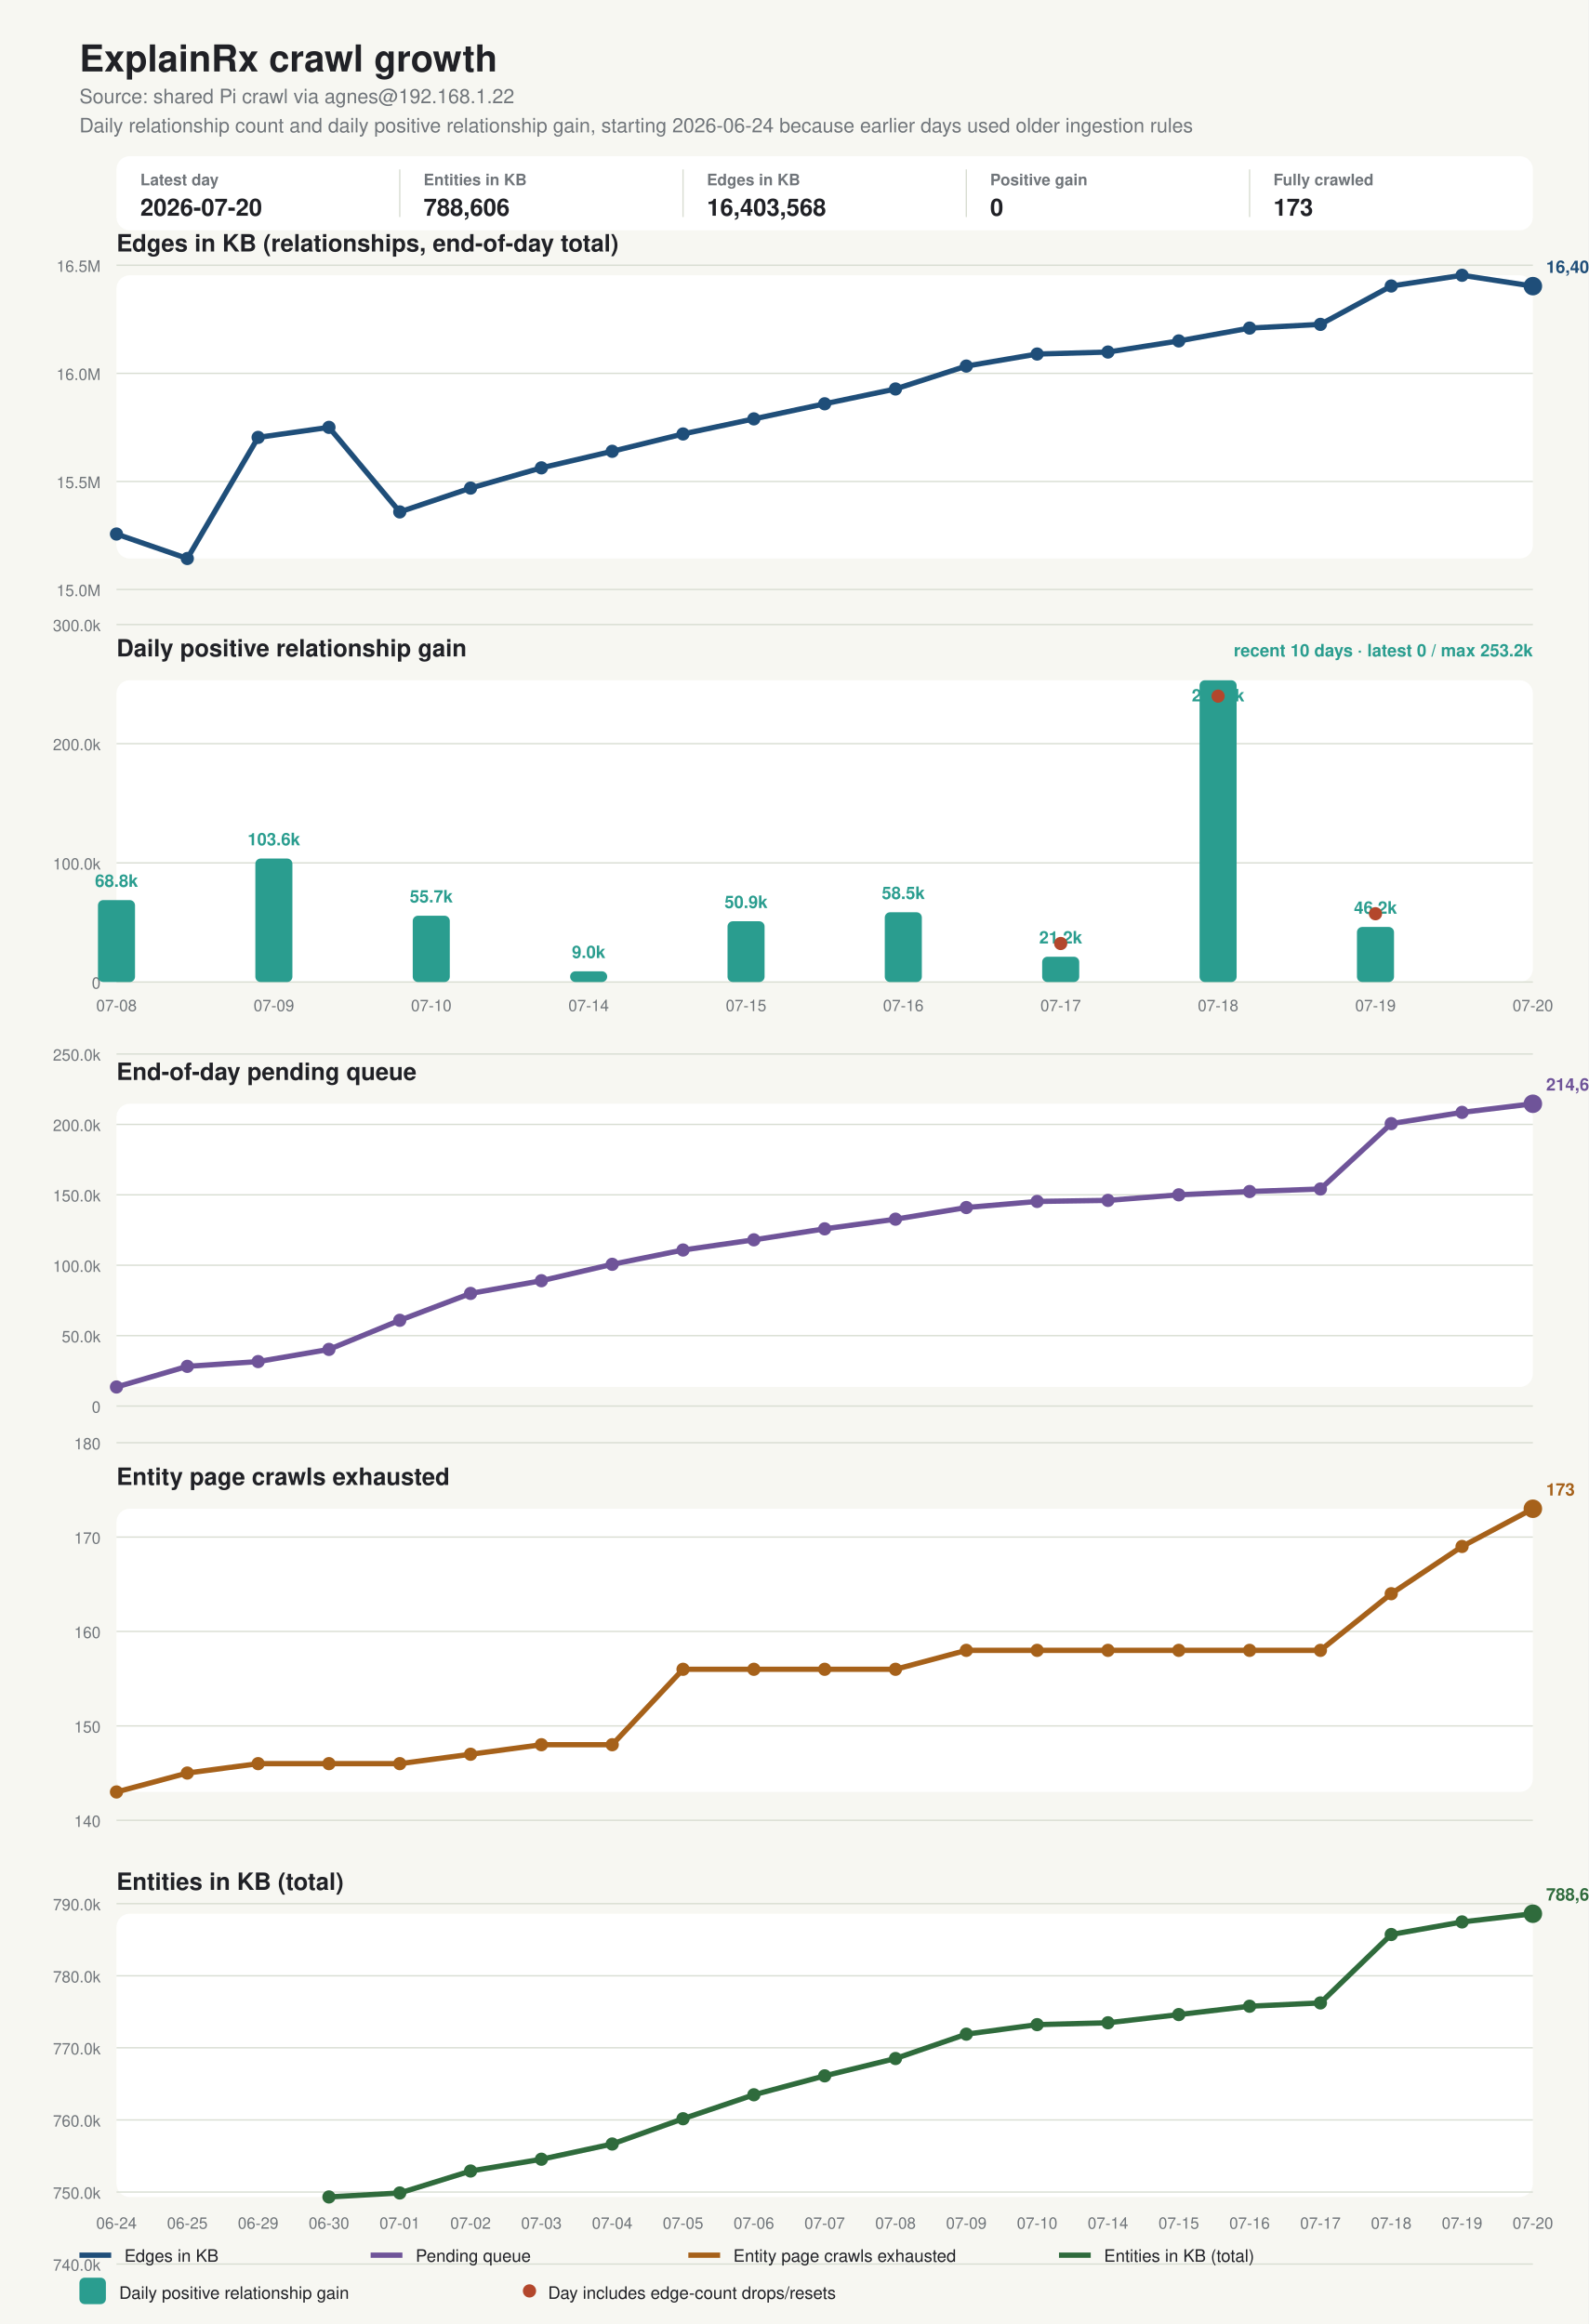
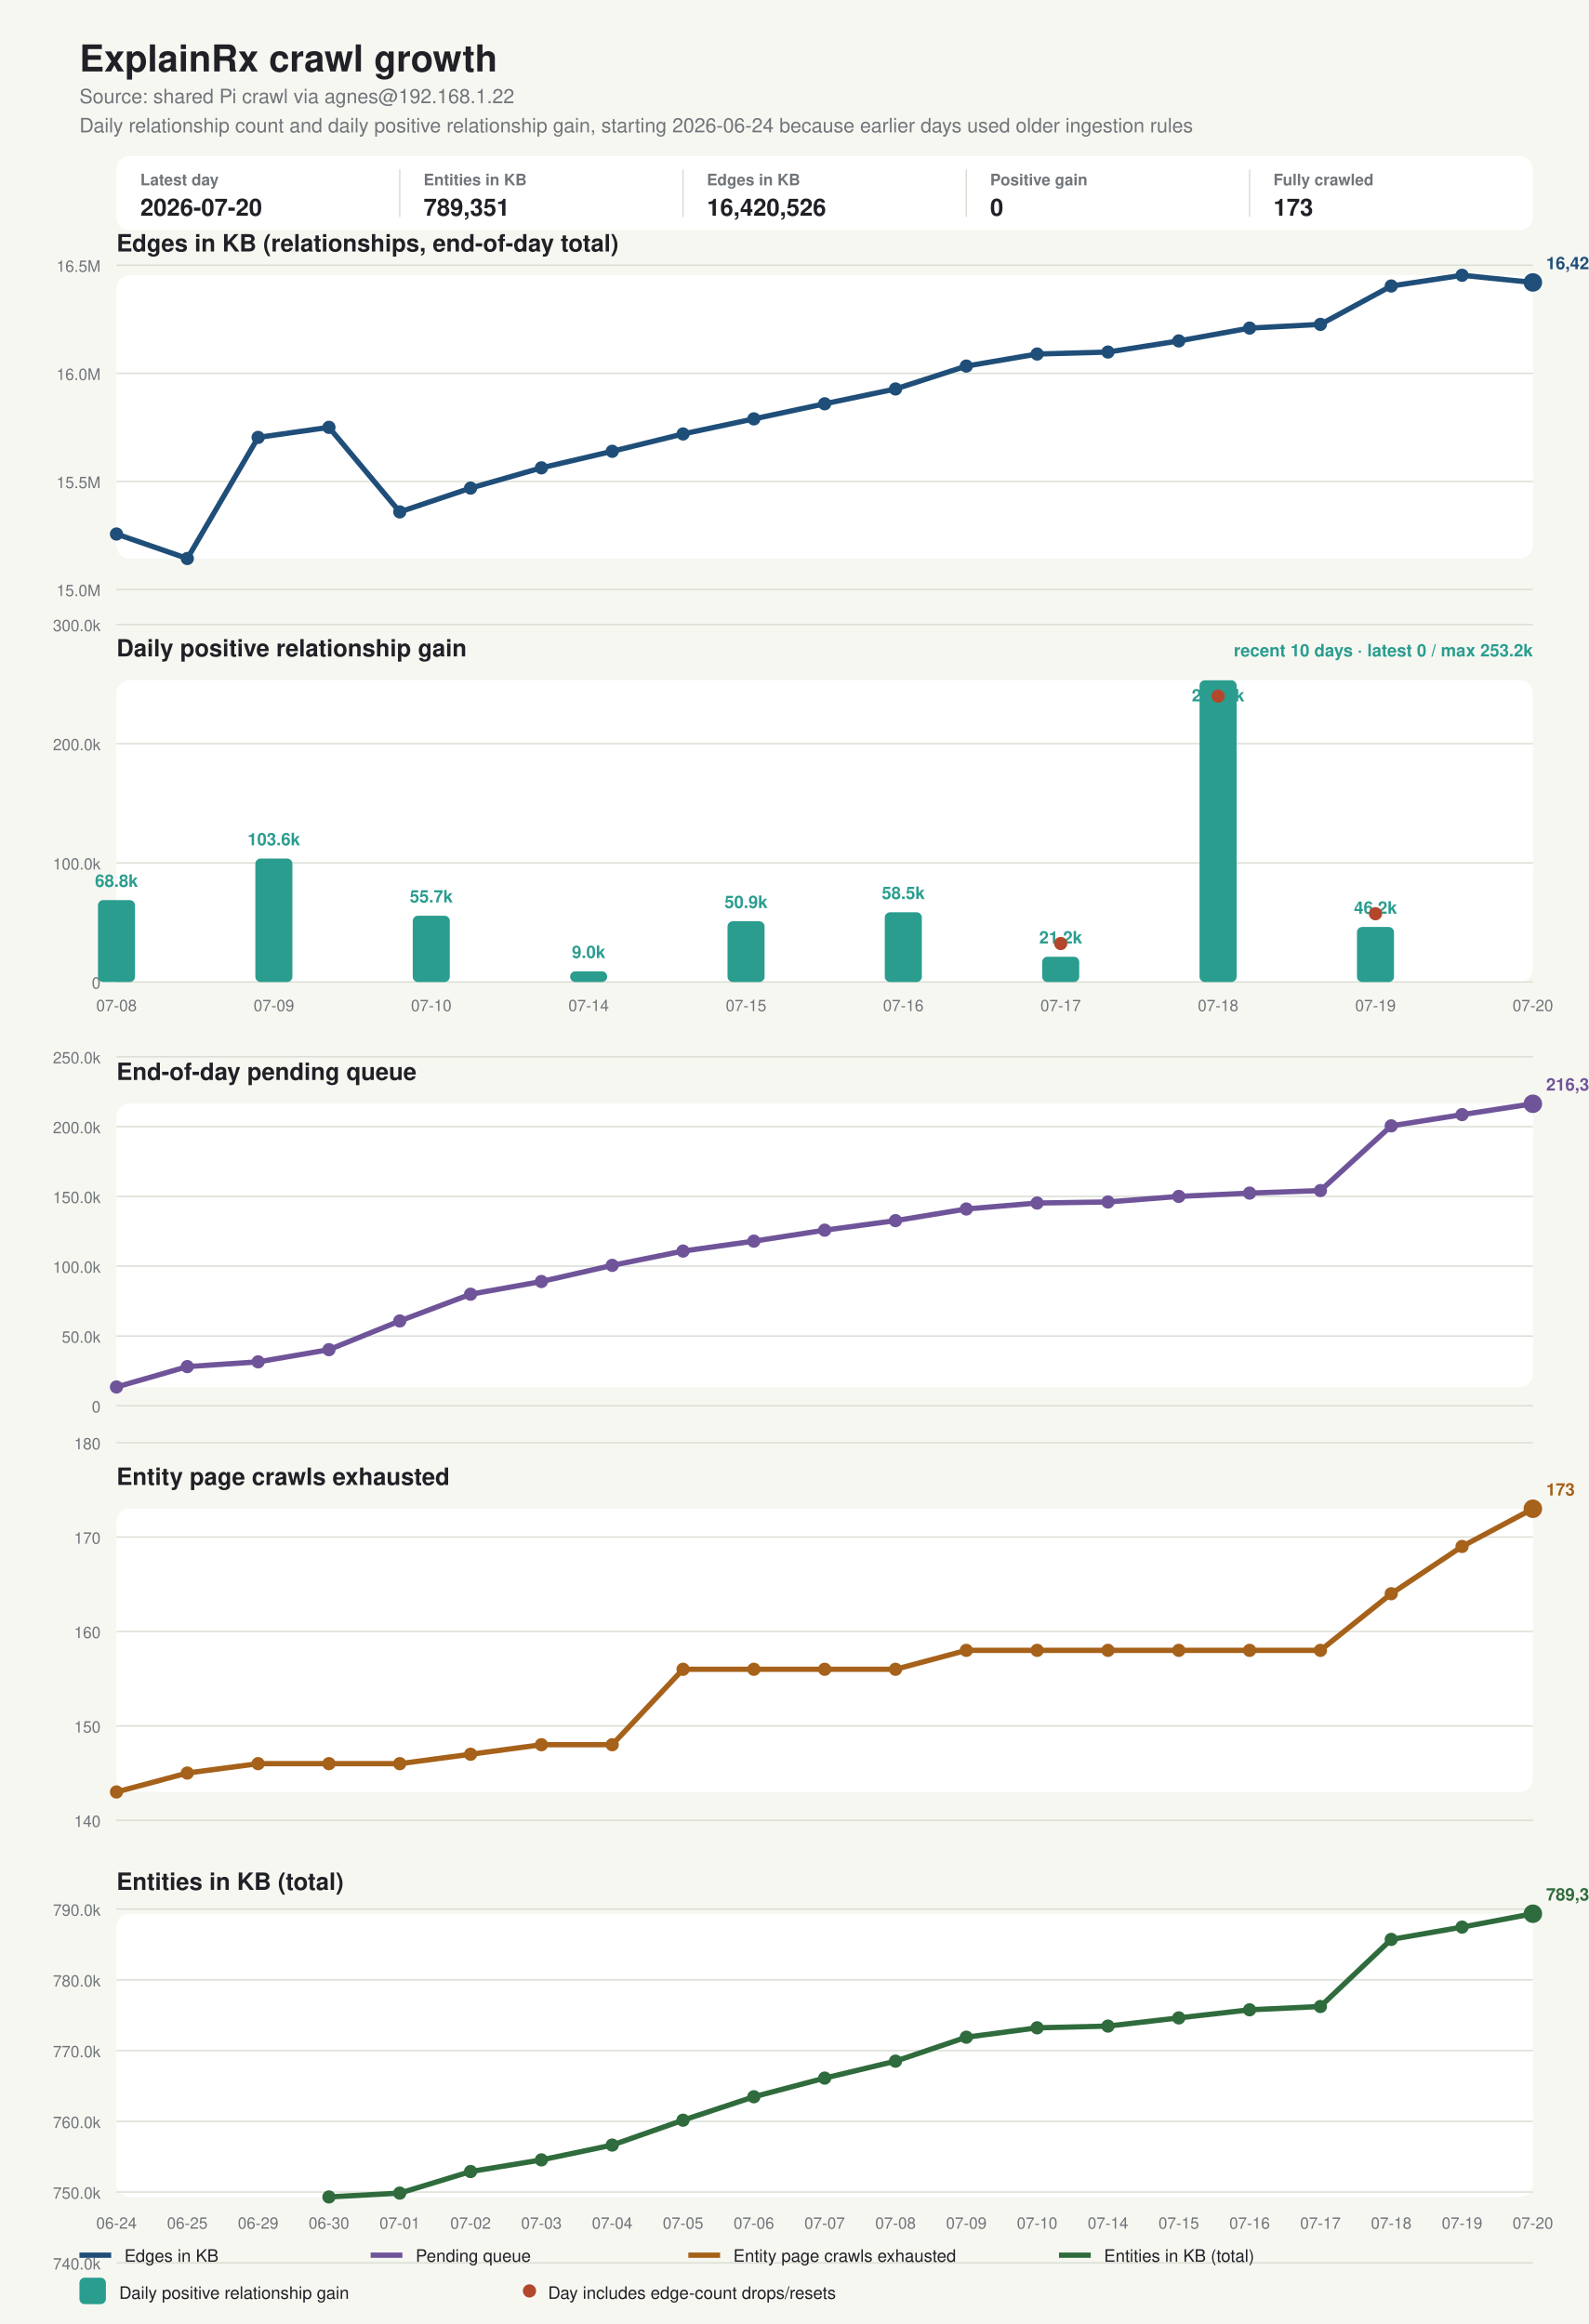
<svg xmlns="http://www.w3.org/2000/svg" width="1200" height="1756" viewBox="0 0 1200 1756">
  <rect width="100%" height="100%" fill="#f7f7f2" />
  <text x="60" y="54" font-family="Helvetica, Arial, sans-serif" font-size="28" font-weight="700" fill="#202126">ExplainRx crawl growth</text>
  <text x="60" y="78" font-family="Helvetica, Arial, sans-serif" font-size="15" fill="#70757a">Source: shared Pi crawl via agnes@192.168.1.22</text>
  <text x="60" y="100" font-family="Helvetica, Arial, sans-serif" font-size="15" fill="#70757a">Daily relationship count and daily positive relationship gain, starting 2026-06-24 because earlier days used older ingestion rules</text>
  <rect x="88" y="118" width="1070" height="56" fill="#ffffff" rx="10" />
  <rect x="88" y="208" width="1070" height="214" fill="#ffffff" rx="10" />
  <rect x="88" y="514" width="1070" height="228" fill="#ffffff" rx="10" />
  <rect x="88" y="834" width="1070" height="214" fill="#ffffff" rx="10" />
  <rect x="88" y="1140" width="1070" height="214" fill="#ffffff" rx="10" />
  <rect x="88" y="1446" width="1070" height="214" fill="#ffffff" rx="10" />
  <text x="88" y="190" font-family="Helvetica, Arial, sans-serif" font-size="18" font-weight="700" fill="#202126">Edges in KB (relationships, end-of-day total)</text>
  <text x="88" y="496" font-family="Helvetica, Arial, sans-serif" font-size="18" font-weight="700" fill="#202126">Daily positive relationship gain</text>
  <text x="1158" y="496" text-anchor="end" font-family="Helvetica, Arial, sans-serif" font-size="13" font-weight="700" fill="#2a9d8f">recent 10 days · latest 0 / max 253.2k</text>
  <text x="88" y="816" font-family="Helvetica, Arial, sans-serif" font-size="18" font-weight="700" fill="#202126">End-of-day pending queue</text>
  <text x="88" y="1122" font-family="Helvetica, Arial, sans-serif" font-size="18" font-weight="700" fill="#202126">Entity page crawls exhausted</text>
  <text x="88" y="1428" font-family="Helvetica, Arial, sans-serif" font-size="18" font-weight="700" fill="#202126">Entities in KB (total)</text>
  <text x="106.0" y="140" font-family="Helvetica, Arial, sans-serif" font-size="12" font-weight="700" fill="#70757a">Latest day</text>
  <text x="106.0" y="163" font-family="Helvetica, Arial, sans-serif" font-size="18" font-weight="700" fill="#202126">2026-07-20</text>
  <line x1="302.0" y1="128" x2="302.0" y2="164" stroke="#d8ddd2" stroke-width="1" />
  <text x="320.0" y="140" font-family="Helvetica, Arial, sans-serif" font-size="12" font-weight="700" fill="#70757a">Entities in KB</text>
-   <text x="320.0" y="163" font-family="Helvetica, Arial, sans-serif" font-size="18" font-weight="700" fill="#202126">788,606</text>
+   <text x="320.0" y="163" font-family="Helvetica, Arial, sans-serif" font-size="18" font-weight="700" fill="#202126">789,351</text>
  <line x1="516.0" y1="128" x2="516.0" y2="164" stroke="#d8ddd2" stroke-width="1" />
  <text x="534.0" y="140" font-family="Helvetica, Arial, sans-serif" font-size="12" font-weight="700" fill="#70757a">Edges in KB</text>
-   <text x="534.0" y="163" font-family="Helvetica, Arial, sans-serif" font-size="18" font-weight="700" fill="#202126">16,403,568</text>
+   <text x="534.0" y="163" font-family="Helvetica, Arial, sans-serif" font-size="18" font-weight="700" fill="#202126">16,420,526</text>
  <line x1="730.0" y1="128" x2="730.0" y2="164" stroke="#d8ddd2" stroke-width="1" />
  <text x="748.0" y="140" font-family="Helvetica, Arial, sans-serif" font-size="12" font-weight="700" fill="#70757a">Positive gain</text>
  <text x="748.0" y="163" font-family="Helvetica, Arial, sans-serif" font-size="18" font-weight="700" fill="#202126">0</text>
  <line x1="944.0" y1="128" x2="944.0" y2="164" stroke="#d8ddd2" stroke-width="1" />
  <text x="962.0" y="140" font-family="Helvetica, Arial, sans-serif" font-size="12" font-weight="700" fill="#70757a">Fully crawled</text>
  <text x="962.0" y="163" font-family="Helvetica, Arial, sans-serif" font-size="18" font-weight="700" fill="#202126">173</text>
  <line x1="88" y1="445.4" x2="1158" y2="445.4" stroke="#d8ddd2" stroke-width="1" />
  <text x="76" y="450.4" text-anchor="end" font-family="Helvetica, Arial, sans-serif" font-size="12" fill="#70757a">15.0M</text>
  <line x1="88" y1="363.8" x2="1158" y2="363.8" stroke="#d8ddd2" stroke-width="1" />
  <text x="76" y="368.8" text-anchor="end" font-family="Helvetica, Arial, sans-serif" font-size="12" fill="#70757a">15.5M</text>
  <line x1="88" y1="282.1" x2="1158" y2="282.1" stroke="#d8ddd2" stroke-width="1" />
  <text x="76" y="287.1" text-anchor="end" font-family="Helvetica, Arial, sans-serif" font-size="12" fill="#70757a">16.0M</text>
  <line x1="88" y1="200.4" x2="1158" y2="200.4" stroke="#d8ddd2" stroke-width="1" />
  <text x="76" y="205.4" text-anchor="end" font-family="Helvetica, Arial, sans-serif" font-size="12" fill="#70757a">16.5M</text>
  <line x1="88" y1="742.0" x2="1158" y2="742.0" stroke="#d8ddd2" stroke-width="1" />
  <text x="76" y="747.0" text-anchor="end" font-family="Helvetica, Arial, sans-serif" font-size="12" fill="#70757a">0</text>
  <line x1="88" y1="652.0" x2="1158" y2="652.0" stroke="#d8ddd2" stroke-width="1" />
  <text x="76" y="657.0" text-anchor="end" font-family="Helvetica, Arial, sans-serif" font-size="12" fill="#70757a">100.0k</text>
  <line x1="88" y1="561.9" x2="1158" y2="561.9" stroke="#d8ddd2" stroke-width="1" />
  <text x="76" y="566.9" text-anchor="end" font-family="Helvetica, Arial, sans-serif" font-size="12" fill="#70757a">200.0k</text>
  <line x1="88" y1="471.9" x2="1158" y2="471.9" stroke="#d8ddd2" stroke-width="1" />
  <text x="76" y="476.9" text-anchor="end" font-family="Helvetica, Arial, sans-serif" font-size="12" fill="#70757a">300.0k</text>
-   <line x1="88" y1="1062.4" x2="1158" y2="1062.4" stroke="#d8ddd2" stroke-width="1" />
-   <text x="76" y="1067.4" text-anchor="end" font-family="Helvetica, Arial, sans-serif" font-size="12" fill="#70757a">0</text>
-   <line x1="88" y1="1009.2" x2="1158" y2="1009.2" stroke="#d8ddd2" stroke-width="1" />
-   <text x="76" y="1014.2" text-anchor="end" font-family="Helvetica, Arial, sans-serif" font-size="12" fill="#70757a">50.0k</text>
-   <line x1="88" y1="956.0" x2="1158" y2="956.0" stroke="#d8ddd2" stroke-width="1" />
-   <text x="76" y="961.0" text-anchor="end" font-family="Helvetica, Arial, sans-serif" font-size="12" fill="#70757a">100.0k</text>
-   <line x1="88" y1="902.8" x2="1158" y2="902.8" stroke="#d8ddd2" stroke-width="1" />
-   <text x="76" y="907.8" text-anchor="end" font-family="Helvetica, Arial, sans-serif" font-size="12" fill="#70757a">150.0k</text>
-   <line x1="88" y1="849.6" x2="1158" y2="849.6" stroke="#d8ddd2" stroke-width="1" />
-   <text x="76" y="854.6" text-anchor="end" font-family="Helvetica, Arial, sans-serif" font-size="12" fill="#70757a">200.0k</text>
-   <line x1="88" y1="796.4" x2="1158" y2="796.4" stroke="#d8ddd2" stroke-width="1" />
-   <text x="76" y="801.4" text-anchor="end" font-family="Helvetica, Arial, sans-serif" font-size="12" fill="#70757a">250.0k</text>
+   <line x1="88" y1="1062.2" x2="1158" y2="1062.2" stroke="#d8ddd2" stroke-width="1" />
+   <text x="76" y="1067.2" text-anchor="end" font-family="Helvetica, Arial, sans-serif" font-size="12" fill="#70757a">0</text>
+   <line x1="88" y1="1009.5" x2="1158" y2="1009.5" stroke="#d8ddd2" stroke-width="1" />
+   <text x="76" y="1014.5" text-anchor="end" font-family="Helvetica, Arial, sans-serif" font-size="12" fill="#70757a">50.0k</text>
+   <line x1="88" y1="956.7" x2="1158" y2="956.7" stroke="#d8ddd2" stroke-width="1" />
+   <text x="76" y="961.7" text-anchor="end" font-family="Helvetica, Arial, sans-serif" font-size="12" fill="#70757a">100.0k</text>
+   <line x1="88" y1="904.0" x2="1158" y2="904.0" stroke="#d8ddd2" stroke-width="1" />
+   <text x="76" y="909.0" text-anchor="end" font-family="Helvetica, Arial, sans-serif" font-size="12" fill="#70757a">150.0k</text>
+   <line x1="88" y1="851.3" x2="1158" y2="851.3" stroke="#d8ddd2" stroke-width="1" />
+   <text x="76" y="856.3" text-anchor="end" font-family="Helvetica, Arial, sans-serif" font-size="12" fill="#70757a">200.0k</text>
+   <line x1="88" y1="798.5" x2="1158" y2="798.5" stroke="#d8ddd2" stroke-width="1" />
+   <text x="76" y="803.5" text-anchor="end" font-family="Helvetica, Arial, sans-serif" font-size="12" fill="#70757a">250.0k</text>
  <line x1="88" y1="1375.4" x2="1158" y2="1375.4" stroke="#d8ddd2" stroke-width="1" />
  <text x="76" y="1380.4" text-anchor="end" font-family="Helvetica, Arial, sans-serif" font-size="12" fill="#70757a">140</text>
  <line x1="88" y1="1304.1" x2="1158" y2="1304.1" stroke="#d8ddd2" stroke-width="1" />
  <text x="76" y="1309.1" text-anchor="end" font-family="Helvetica, Arial, sans-serif" font-size="12" fill="#70757a">150</text>
  <line x1="88" y1="1232.7" x2="1158" y2="1232.7" stroke="#d8ddd2" stroke-width="1" />
  <text x="76" y="1237.7" text-anchor="end" font-family="Helvetica, Arial, sans-serif" font-size="12" fill="#70757a">160</text>
  <line x1="88" y1="1161.4" x2="1158" y2="1161.4" stroke="#d8ddd2" stroke-width="1" />
  <text x="76" y="1166.4" text-anchor="end" font-family="Helvetica, Arial, sans-serif" font-size="12" fill="#70757a">170</text>
  <line x1="88" y1="1090.1" x2="1158" y2="1090.1" stroke="#d8ddd2" stroke-width="1" />
  <text x="76" y="1095.1" text-anchor="end" font-family="Helvetica, Arial, sans-serif" font-size="12" fill="#70757a">180</text>
-   <line x1="88" y1="1710.7" x2="1158" y2="1710.7" stroke="#d8ddd2" stroke-width="1" />
-   <text x="76" y="1715.7" text-anchor="end" font-family="Helvetica, Arial, sans-serif" font-size="12" fill="#70757a">740.0k</text>
+   <line x1="88" y1="1709.8" x2="1158" y2="1709.8" stroke="#d8ddd2" stroke-width="1" />
+   <text x="76" y="1714.8" text-anchor="end" font-family="Helvetica, Arial, sans-serif" font-size="12" fill="#70757a">740.0k</text>
  <line x1="88" y1="1656.3" x2="1158" y2="1656.3" stroke="#d8ddd2" stroke-width="1" />
  <text x="76" y="1661.3" text-anchor="end" font-family="Helvetica, Arial, sans-serif" font-size="12" fill="#70757a">750.0k</text>
-   <line x1="88" y1="1601.8" x2="1158" y2="1601.8" stroke="#d8ddd2" stroke-width="1" />
-   <text x="76" y="1606.8" text-anchor="end" font-family="Helvetica, Arial, sans-serif" font-size="12" fill="#70757a">760.0k</text>
-   <line x1="88" y1="1547.3" x2="1158" y2="1547.3" stroke="#d8ddd2" stroke-width="1" />
-   <text x="76" y="1552.3" text-anchor="end" font-family="Helvetica, Arial, sans-serif" font-size="12" fill="#70757a">770.0k</text>
-   <line x1="88" y1="1492.9" x2="1158" y2="1492.9" stroke="#d8ddd2" stroke-width="1" />
-   <text x="76" y="1497.9" text-anchor="end" font-family="Helvetica, Arial, sans-serif" font-size="12" fill="#70757a">780.0k</text>
-   <line x1="88" y1="1438.4" x2="1158" y2="1438.4" stroke="#d8ddd2" stroke-width="1" />
-   <text x="76" y="1443.4" text-anchor="end" font-family="Helvetica, Arial, sans-serif" font-size="12" fill="#70757a">790.0k</text>
-   <path d="M 88.0 403.5 L 141.5 422.0 L 195.0 330.5 L 248.5 322.9 L 302.0 386.8 L 355.5 368.8 L 409.0 353.5 L 462.5 341.0 L 516.0 327.9 L 569.5 316.5 L 623.0 305.1 L 676.5 293.9 L 730.0 276.6 L 783.5 267.5 L 837.0 266.0 L 890.5 257.6 L 944.0 247.9 L 997.5 245.1 L 1051.0 216.1 L 1104.5 208.0 L 1158.0 216.2" fill="none" stroke="#1f4e79" stroke-width="4" stroke-linecap="round" stroke-linejoin="round" />
+   <line x1="88" y1="1602.9" x2="1158" y2="1602.9" stroke="#d8ddd2" stroke-width="1" />
+   <text x="76" y="1607.9" text-anchor="end" font-family="Helvetica, Arial, sans-serif" font-size="12" fill="#70757a">760.0k</text>
+   <line x1="88" y1="1549.4" x2="1158" y2="1549.4" stroke="#d8ddd2" stroke-width="1" />
+   <text x="76" y="1554.4" text-anchor="end" font-family="Helvetica, Arial, sans-serif" font-size="12" fill="#70757a">770.0k</text>
+   <line x1="88" y1="1496.0" x2="1158" y2="1496.0" stroke="#d8ddd2" stroke-width="1" />
+   <text x="76" y="1501.0" text-anchor="end" font-family="Helvetica, Arial, sans-serif" font-size="12" fill="#70757a">780.0k</text>
+   <line x1="88" y1="1442.5" x2="1158" y2="1442.5" stroke="#d8ddd2" stroke-width="1" />
+   <text x="76" y="1447.5" text-anchor="end" font-family="Helvetica, Arial, sans-serif" font-size="12" fill="#70757a">790.0k</text>
+   <path d="M 88.0 403.5 L 141.5 422.0 L 195.0 330.5 L 248.5 322.9 L 302.0 386.8 L 355.5 368.8 L 409.0 353.5 L 462.5 341.0 L 516.0 327.9 L 569.5 316.5 L 623.0 305.1 L 676.5 293.9 L 730.0 276.6 L 783.5 267.5 L 837.0 266.0 L 890.5 257.6 L 944.0 247.9 L 997.5 245.1 L 1051.0 216.1 L 1104.5 208.0 L 1158.0 213.4" fill="none" stroke="#1f4e79" stroke-width="4" stroke-linecap="round" stroke-linejoin="round" />
  <circle cx="88.0" cy="403.5" r="5" fill="#1f4e79" />
  <circle cx="141.5" cy="422.0" r="5" fill="#1f4e79" />
  <circle cx="195.0" cy="330.5" r="5" fill="#1f4e79" />
  <circle cx="248.5" cy="322.9" r="5" fill="#1f4e79" />
  <circle cx="302.0" cy="386.8" r="5" fill="#1f4e79" />
  <circle cx="355.5" cy="368.8" r="5" fill="#1f4e79" />
  <circle cx="409.0" cy="353.5" r="5" fill="#1f4e79" />
  <circle cx="462.5" cy="341.0" r="5" fill="#1f4e79" />
  <circle cx="516.0" cy="327.9" r="5" fill="#1f4e79" />
  <circle cx="569.5" cy="316.5" r="5" fill="#1f4e79" />
  <circle cx="623.0" cy="305.1" r="5" fill="#1f4e79" />
  <circle cx="676.5" cy="293.9" r="5" fill="#1f4e79" />
  <circle cx="730.0" cy="276.6" r="5" fill="#1f4e79" />
  <circle cx="783.5" cy="267.5" r="5" fill="#1f4e79" />
  <circle cx="837.0" cy="266.0" r="5" fill="#1f4e79" />
  <circle cx="890.5" cy="257.6" r="5" fill="#1f4e79" />
  <circle cx="944.0" cy="247.9" r="5" fill="#1f4e79" />
  <circle cx="997.5" cy="245.1" r="5" fill="#1f4e79" />
  <circle cx="1051.0" cy="216.1" r="5" fill="#1f4e79" />
  <circle cx="1104.5" cy="208.0" r="5" fill="#1f4e79" />
-   <circle cx="1158.0" cy="216.2" r="7" fill="#1f4e79" />
-   <text x="1168.0" y="206.2" font-family="Helvetica, Arial, sans-serif" font-size="13" font-weight="700" fill="#1f4e79">16,403,568</text>
+   <circle cx="1158.0" cy="213.4" r="7" fill="#1f4e79" />
+   <text x="1168.0" y="203.4" font-family="Helvetica, Arial, sans-serif" font-size="13" font-weight="700" fill="#1f4e79">16,420,526</text>
  <rect x="74.0" y="680.1" width="28" height="61.9" rx="4" fill="#2a9d8f" stroke="none" stroke-width="0" />
  <text x="88.0" y="670.1" text-anchor="middle" font-family="Helvetica, Arial, sans-serif" font-size="13" font-weight="700" fill="#2a9d8f">68.8k</text>
  <rect x="192.9" y="648.7" width="28" height="93.3" rx="4" fill="#2a9d8f" stroke="none" stroke-width="0" />
  <text x="206.9" y="638.7" text-anchor="middle" font-family="Helvetica, Arial, sans-serif" font-size="13" font-weight="700" fill="#2a9d8f">103.6k</text>
  <rect x="311.8" y="691.9" width="28" height="50.1" rx="4" fill="#2a9d8f" stroke="none" stroke-width="0" />
  <text x="325.8" y="681.9" text-anchor="middle" font-family="Helvetica, Arial, sans-serif" font-size="13" font-weight="700" fill="#2a9d8f">55.7k</text>
  <rect x="430.7" y="733.9" width="28" height="8.1" rx="4" fill="#2a9d8f" stroke="none" stroke-width="0" />
  <text x="444.7" y="723.9" text-anchor="middle" font-family="Helvetica, Arial, sans-serif" font-size="13" font-weight="700" fill="#2a9d8f">9.0k</text>
  <rect x="549.6" y="696.1" width="28" height="45.9" rx="4" fill="#2a9d8f" stroke="none" stroke-width="0" />
  <text x="563.6" y="686.1" text-anchor="middle" font-family="Helvetica, Arial, sans-serif" font-size="13" font-weight="700" fill="#2a9d8f">50.9k</text>
  <rect x="668.4" y="689.3" width="28" height="52.7" rx="4" fill="#2a9d8f" stroke="none" stroke-width="0" />
  <text x="682.4" y="679.3" text-anchor="middle" font-family="Helvetica, Arial, sans-serif" font-size="13" font-weight="700" fill="#2a9d8f">58.5k</text>
  <rect x="787.3" y="722.9" width="28" height="19.1" rx="4" fill="#2a9d8f" stroke="none" stroke-width="0" />
  <text x="801.3" y="712.9" text-anchor="middle" font-family="Helvetica, Arial, sans-serif" font-size="13" font-weight="700" fill="#2a9d8f">21.2k</text>
  <circle cx="801.3" cy="712.9" r="5" fill="#b3472c" />
  <rect x="906.2" y="514.0" width="28" height="228.0" rx="4" fill="#2a9d8f" stroke="none" stroke-width="0" />
  <text x="920.2" y="530.0" text-anchor="middle" font-family="Helvetica, Arial, sans-serif" font-size="13" font-weight="700" fill="#2a9d8f">253.2k</text>
  <circle cx="920.2" cy="526.0" r="5" fill="#b3472c" />
  <rect x="1025.1" y="700.4" width="28" height="41.6" rx="4" fill="#2a9d8f" stroke="none" stroke-width="0" />
  <text x="1039.1" y="690.4" text-anchor="middle" font-family="Helvetica, Arial, sans-serif" font-size="13" font-weight="700" fill="#2a9d8f">46.2k</text>
  <circle cx="1039.1" cy="690.4" r="5" fill="#b3472c" />
  <rect x="1144.0" y="742.0" width="28" height="0.0" rx="4" fill="#2a9d8f" stroke="#1f6f66" stroke-width="2" />
  <text x="88.0" y="764" text-anchor="middle" font-family="Helvetica, Arial, sans-serif" font-size="12" fill="#70757a">07-08</text>
  <text x="206.9" y="764" text-anchor="middle" font-family="Helvetica, Arial, sans-serif" font-size="12" fill="#70757a">07-09</text>
  <text x="325.8" y="764" text-anchor="middle" font-family="Helvetica, Arial, sans-serif" font-size="12" fill="#70757a">07-10</text>
  <text x="444.7" y="764" text-anchor="middle" font-family="Helvetica, Arial, sans-serif" font-size="12" fill="#70757a">07-14</text>
  <text x="563.6" y="764" text-anchor="middle" font-family="Helvetica, Arial, sans-serif" font-size="12" fill="#70757a">07-15</text>
  <text x="682.4" y="764" text-anchor="middle" font-family="Helvetica, Arial, sans-serif" font-size="12" fill="#70757a">07-16</text>
  <text x="801.3" y="764" text-anchor="middle" font-family="Helvetica, Arial, sans-serif" font-size="12" fill="#70757a">07-17</text>
  <text x="920.2" y="764" text-anchor="middle" font-family="Helvetica, Arial, sans-serif" font-size="12" fill="#70757a">07-18</text>
  <text x="1039.1" y="764" text-anchor="middle" font-family="Helvetica, Arial, sans-serif" font-size="12" fill="#70757a">07-19</text>
  <text x="1158.0" y="764" text-anchor="middle" font-family="Helvetica, Arial, sans-serif" font-size="12" fill="#70757a">07-20</text>
-   <path d="M 88.0 1048.0 L 141.5 1032.4 L 195.0 1028.8 L 248.5 1019.6 L 302.0 997.6 L 355.5 977.3 L 409.0 967.7 L 462.5 955.3 L 516.0 944.5 L 569.5 936.8 L 623.0 928.5 L 676.5 921.2 L 730.0 912.4 L 783.5 907.8 L 837.0 907.0 L 890.5 902.8 L 944.0 900.3 L 997.5 898.4 L 1051.0 849.0 L 1104.5 840.5 L 1158.0 834.0" fill="none" stroke="#6f5499" stroke-width="4" stroke-linecap="round" stroke-linejoin="round" />
+   <path d="M 88.0 1048.0 L 141.5 1032.6 L 195.0 1029.0 L 248.5 1019.8 L 302.0 998.1 L 355.5 977.9 L 409.0 968.3 L 462.5 956.1 L 516.0 945.3 L 569.5 937.8 L 623.0 929.5 L 676.5 922.3 L 730.0 913.5 L 783.5 909.0 L 837.0 908.2 L 890.5 904.0 L 944.0 901.5 L 997.5 899.6 L 1051.0 850.7 L 1104.5 842.2 L 1158.0 834.0" fill="none" stroke="#6f5499" stroke-width="4" stroke-linecap="round" stroke-linejoin="round" />
  <circle cx="88.0" cy="1048.0" r="5" fill="#6f5499" />
-   <circle cx="141.5" cy="1032.4" r="5" fill="#6f5499" />
-   <circle cx="195.0" cy="1028.8" r="5" fill="#6f5499" />
-   <circle cx="248.5" cy="1019.6" r="5" fill="#6f5499" />
-   <circle cx="302.0" cy="997.6" r="5" fill="#6f5499" />
-   <circle cx="355.5" cy="977.3" r="5" fill="#6f5499" />
-   <circle cx="409.0" cy="967.7" r="5" fill="#6f5499" />
-   <circle cx="462.5" cy="955.3" r="5" fill="#6f5499" />
-   <circle cx="516.0" cy="944.5" r="5" fill="#6f5499" />
-   <circle cx="569.5" cy="936.8" r="5" fill="#6f5499" />
-   <circle cx="623.0" cy="928.5" r="5" fill="#6f5499" />
-   <circle cx="676.5" cy="921.2" r="5" fill="#6f5499" />
-   <circle cx="730.0" cy="912.4" r="5" fill="#6f5499" />
-   <circle cx="783.5" cy="907.8" r="5" fill="#6f5499" />
-   <circle cx="837.0" cy="907.0" r="5" fill="#6f5499" />
-   <circle cx="890.5" cy="902.8" r="5" fill="#6f5499" />
-   <circle cx="944.0" cy="900.3" r="5" fill="#6f5499" />
-   <circle cx="997.5" cy="898.4" r="5" fill="#6f5499" />
-   <circle cx="1051.0" cy="849.0" r="5" fill="#6f5499" />
-   <circle cx="1104.5" cy="840.5" r="5" fill="#6f5499" />
+   <circle cx="141.5" cy="1032.6" r="5" fill="#6f5499" />
+   <circle cx="195.0" cy="1029.0" r="5" fill="#6f5499" />
+   <circle cx="248.5" cy="1019.8" r="5" fill="#6f5499" />
+   <circle cx="302.0" cy="998.1" r="5" fill="#6f5499" />
+   <circle cx="355.5" cy="977.9" r="5" fill="#6f5499" />
+   <circle cx="409.0" cy="968.3" r="5" fill="#6f5499" />
+   <circle cx="462.5" cy="956.1" r="5" fill="#6f5499" />
+   <circle cx="516.0" cy="945.3" r="5" fill="#6f5499" />
+   <circle cx="569.5" cy="937.8" r="5" fill="#6f5499" />
+   <circle cx="623.0" cy="929.5" r="5" fill="#6f5499" />
+   <circle cx="676.5" cy="922.3" r="5" fill="#6f5499" />
+   <circle cx="730.0" cy="913.5" r="5" fill="#6f5499" />
+   <circle cx="783.5" cy="909.0" r="5" fill="#6f5499" />
+   <circle cx="837.0" cy="908.2" r="5" fill="#6f5499" />
+   <circle cx="890.5" cy="904.0" r="5" fill="#6f5499" />
+   <circle cx="944.0" cy="901.5" r="5" fill="#6f5499" />
+   <circle cx="997.5" cy="899.6" r="5" fill="#6f5499" />
+   <circle cx="1051.0" cy="850.7" r="5" fill="#6f5499" />
+   <circle cx="1104.5" cy="842.2" r="5" fill="#6f5499" />
  <circle cx="1158.0" cy="834.0" r="7" fill="#6f5499" />
-   <text x="1168.0" y="824.0" font-family="Helvetica, Arial, sans-serif" font-size="13" font-weight="700" fill="#6f5499">214,649</text>
+   <text x="1168.0" y="824.0" font-family="Helvetica, Arial, sans-serif" font-size="13" font-weight="700" fill="#6f5499">216,352</text>
  <path d="M 88.0 1354.0 L 141.5 1339.7 L 195.0 1332.6 L 248.5 1332.6 L 302.0 1332.6 L 355.5 1325.5 L 409.0 1318.3 L 462.5 1318.3 L 516.0 1261.3 L 569.5 1261.3 L 623.0 1261.3 L 676.5 1261.3 L 730.0 1247.0 L 783.5 1247.0 L 837.0 1247.0 L 890.5 1247.0 L 944.0 1247.0 L 997.5 1247.0 L 1051.0 1204.2 L 1104.5 1168.5 L 1158.0 1140.0" fill="none" stroke="#a6611a" stroke-width="4" stroke-linecap="round" stroke-linejoin="round" />
  <circle cx="88.0" cy="1354.0" r="5" fill="#a6611a" />
  <circle cx="141.5" cy="1339.7" r="5" fill="#a6611a" />
  <circle cx="195.0" cy="1332.6" r="5" fill="#a6611a" />
  <circle cx="248.5" cy="1332.6" r="5" fill="#a6611a" />
  <circle cx="302.0" cy="1332.6" r="5" fill="#a6611a" />
  <circle cx="355.5" cy="1325.5" r="5" fill="#a6611a" />
  <circle cx="409.0" cy="1318.3" r="5" fill="#a6611a" />
  <circle cx="462.5" cy="1318.3" r="5" fill="#a6611a" />
  <circle cx="516.0" cy="1261.3" r="5" fill="#a6611a" />
  <circle cx="569.5" cy="1261.3" r="5" fill="#a6611a" />
  <circle cx="623.0" cy="1261.3" r="5" fill="#a6611a" />
  <circle cx="676.5" cy="1261.3" r="5" fill="#a6611a" />
  <circle cx="730.0" cy="1247.0" r="5" fill="#a6611a" />
  <circle cx="783.5" cy="1247.0" r="5" fill="#a6611a" />
  <circle cx="837.0" cy="1247.0" r="5" fill="#a6611a" />
  <circle cx="890.5" cy="1247.0" r="5" fill="#a6611a" />
  <circle cx="944.0" cy="1247.0" r="5" fill="#a6611a" />
  <circle cx="997.5" cy="1247.0" r="5" fill="#a6611a" />
  <circle cx="1051.0" cy="1204.2" r="5" fill="#a6611a" />
  <circle cx="1104.5" cy="1168.5" r="5" fill="#a6611a" />
  <circle cx="1158.0" cy="1140.0" r="7" fill="#a6611a" />
  <text x="1168.0" y="1130.0" font-family="Helvetica, Arial, sans-serif" font-size="13" font-weight="700" fill="#a6611a">173</text>
-   <path d="M 248.5 1660.0 L 302.0 1657.0 L 355.5 1640.4 L 409.0 1631.5 L 462.5 1620.0 L 516.0 1600.9 L 569.5 1582.8 L 623.0 1568.5 L 676.5 1555.4 L 730.0 1537.0 L 783.5 1529.8 L 837.0 1528.4 L 890.5 1522.2 L 944.0 1515.9 L 997.5 1513.4 L 1051.0 1461.7 L 1104.5 1452.2 L 1158.0 1446.0" fill="none" stroke="#2f6b3c" stroke-width="4" stroke-linecap="round" stroke-linejoin="round" />
+   <path d="M 248.5 1660.0 L 302.0 1657.1 L 355.5 1640.8 L 409.0 1632.0 L 462.5 1620.8 L 516.0 1602.0 L 569.5 1584.3 L 623.0 1570.2 L 676.5 1557.4 L 730.0 1539.3 L 783.5 1532.2 L 837.0 1530.9 L 890.5 1524.7 L 944.0 1518.6 L 997.5 1516.1 L 1051.0 1465.4 L 1104.5 1456.1 L 1158.0 1446.0" fill="none" stroke="#2f6b3c" stroke-width="4" stroke-linecap="round" stroke-linejoin="round" />
  <circle cx="248.5" cy="1660.0" r="5" fill="#2f6b3c" />
-   <circle cx="302.0" cy="1657.0" r="5" fill="#2f6b3c" />
-   <circle cx="355.5" cy="1640.4" r="5" fill="#2f6b3c" />
-   <circle cx="409.0" cy="1631.5" r="5" fill="#2f6b3c" />
-   <circle cx="462.5" cy="1620.0" r="5" fill="#2f6b3c" />
-   <circle cx="516.0" cy="1600.9" r="5" fill="#2f6b3c" />
-   <circle cx="569.5" cy="1582.8" r="5" fill="#2f6b3c" />
-   <circle cx="623.0" cy="1568.5" r="5" fill="#2f6b3c" />
-   <circle cx="676.5" cy="1555.4" r="5" fill="#2f6b3c" />
-   <circle cx="730.0" cy="1537.0" r="5" fill="#2f6b3c" />
-   <circle cx="783.5" cy="1529.8" r="5" fill="#2f6b3c" />
-   <circle cx="837.0" cy="1528.4" r="5" fill="#2f6b3c" />
-   <circle cx="890.5" cy="1522.2" r="5" fill="#2f6b3c" />
-   <circle cx="944.0" cy="1515.9" r="5" fill="#2f6b3c" />
-   <circle cx="997.5" cy="1513.4" r="5" fill="#2f6b3c" />
-   <circle cx="1051.0" cy="1461.7" r="5" fill="#2f6b3c" />
-   <circle cx="1104.5" cy="1452.2" r="5" fill="#2f6b3c" />
+   <circle cx="302.0" cy="1657.1" r="5" fill="#2f6b3c" />
+   <circle cx="355.5" cy="1640.8" r="5" fill="#2f6b3c" />
+   <circle cx="409.0" cy="1632.0" r="5" fill="#2f6b3c" />
+   <circle cx="462.5" cy="1620.8" r="5" fill="#2f6b3c" />
+   <circle cx="516.0" cy="1602.0" r="5" fill="#2f6b3c" />
+   <circle cx="569.5" cy="1584.3" r="5" fill="#2f6b3c" />
+   <circle cx="623.0" cy="1570.2" r="5" fill="#2f6b3c" />
+   <circle cx="676.5" cy="1557.4" r="5" fill="#2f6b3c" />
+   <circle cx="730.0" cy="1539.3" r="5" fill="#2f6b3c" />
+   <circle cx="783.5" cy="1532.2" r="5" fill="#2f6b3c" />
+   <circle cx="837.0" cy="1530.9" r="5" fill="#2f6b3c" />
+   <circle cx="890.5" cy="1524.7" r="5" fill="#2f6b3c" />
+   <circle cx="944.0" cy="1518.6" r="5" fill="#2f6b3c" />
+   <circle cx="997.5" cy="1516.1" r="5" fill="#2f6b3c" />
+   <circle cx="1051.0" cy="1465.4" r="5" fill="#2f6b3c" />
+   <circle cx="1104.5" cy="1456.1" r="5" fill="#2f6b3c" />
  <circle cx="1158.0" cy="1446.0" r="7" fill="#2f6b3c" />
-   <text x="1168.0" y="1436.0" font-family="Helvetica, Arial, sans-serif" font-size="13" font-weight="700" fill="#2f6b3c">788,606</text>
+   <text x="1168.0" y="1436.0" font-family="Helvetica, Arial, sans-serif" font-size="13" font-weight="700" fill="#2f6b3c">789,351</text>
  <text x="88.0" y="1684" text-anchor="middle" font-family="Helvetica, Arial, sans-serif" font-size="12" fill="#70757a">06-24</text>
  <text x="141.5" y="1684" text-anchor="middle" font-family="Helvetica, Arial, sans-serif" font-size="12" fill="#70757a">06-25</text>
  <text x="195.0" y="1684" text-anchor="middle" font-family="Helvetica, Arial, sans-serif" font-size="12" fill="#70757a">06-29</text>
  <text x="248.5" y="1684" text-anchor="middle" font-family="Helvetica, Arial, sans-serif" font-size="12" fill="#70757a">06-30</text>
  <text x="302.0" y="1684" text-anchor="middle" font-family="Helvetica, Arial, sans-serif" font-size="12" fill="#70757a">07-01</text>
  <text x="355.5" y="1684" text-anchor="middle" font-family="Helvetica, Arial, sans-serif" font-size="12" fill="#70757a">07-02</text>
  <text x="409.0" y="1684" text-anchor="middle" font-family="Helvetica, Arial, sans-serif" font-size="12" fill="#70757a">07-03</text>
  <text x="462.5" y="1684" text-anchor="middle" font-family="Helvetica, Arial, sans-serif" font-size="12" fill="#70757a">07-04</text>
  <text x="516.0" y="1684" text-anchor="middle" font-family="Helvetica, Arial, sans-serif" font-size="12" fill="#70757a">07-05</text>
  <text x="569.5" y="1684" text-anchor="middle" font-family="Helvetica, Arial, sans-serif" font-size="12" fill="#70757a">07-06</text>
  <text x="623.0" y="1684" text-anchor="middle" font-family="Helvetica, Arial, sans-serif" font-size="12" fill="#70757a">07-07</text>
  <text x="676.5" y="1684" text-anchor="middle" font-family="Helvetica, Arial, sans-serif" font-size="12" fill="#70757a">07-08</text>
  <text x="730.0" y="1684" text-anchor="middle" font-family="Helvetica, Arial, sans-serif" font-size="12" fill="#70757a">07-09</text>
  <text x="783.5" y="1684" text-anchor="middle" font-family="Helvetica, Arial, sans-serif" font-size="12" fill="#70757a">07-10</text>
  <text x="837.0" y="1684" text-anchor="middle" font-family="Helvetica, Arial, sans-serif" font-size="12" fill="#70757a">07-14</text>
  <text x="890.5" y="1684" text-anchor="middle" font-family="Helvetica, Arial, sans-serif" font-size="12" fill="#70757a">07-15</text>
  <text x="944.0" y="1684" text-anchor="middle" font-family="Helvetica, Arial, sans-serif" font-size="12" fill="#70757a">07-16</text>
  <text x="997.5" y="1684" text-anchor="middle" font-family="Helvetica, Arial, sans-serif" font-size="12" fill="#70757a">07-17</text>
  <text x="1051.0" y="1684" text-anchor="middle" font-family="Helvetica, Arial, sans-serif" font-size="12" fill="#70757a">07-18</text>
  <text x="1104.5" y="1684" text-anchor="middle" font-family="Helvetica, Arial, sans-serif" font-size="12" fill="#70757a">07-19</text>
  <text x="1158.0" y="1684" text-anchor="middle" font-family="Helvetica, Arial, sans-serif" font-size="12" fill="#70757a">07-20</text>
  <line x1="60" y1="1704" x2="84" y2="1704" stroke="#1f4e79" stroke-width="4" />
  <text x="94" y="1709" font-family="Helvetica, Arial, sans-serif" font-size="13" fill="#202126">Edges in KB</text>
  <line x1="280" y1="1704" x2="304" y2="1704" stroke="#6f5499" stroke-width="4" />
  <text x="314" y="1709" font-family="Helvetica, Arial, sans-serif" font-size="13" fill="#202126">Pending queue</text>
  <line x1="520" y1="1704" x2="544" y2="1704" stroke="#a6611a" stroke-width="4" />
  <text x="554" y="1709" font-family="Helvetica, Arial, sans-serif" font-size="13" fill="#202126">Entity page crawls exhausted</text>
  <line x1="800" y1="1704" x2="824" y2="1704" stroke="#2f6b3c" stroke-width="4" />
  <text x="834" y="1709" font-family="Helvetica, Arial, sans-serif" font-size="13" fill="#202126">Entities in KB (total)</text>
  <rect x="60" y="1721" width="20" height="20" rx="4" fill="#2a9d8f" />
  <text x="90" y="1737" font-family="Helvetica, Arial, sans-serif" font-size="13" fill="#202126">Daily positive relationship gain</text>
  <circle cx="400" cy="1731" r="5" fill="#b3472c" />
  <text x="414" y="1737" font-family="Helvetica, Arial, sans-serif" font-size="13" fill="#202126">Day includes edge-count drops/resets</text>
</svg>
